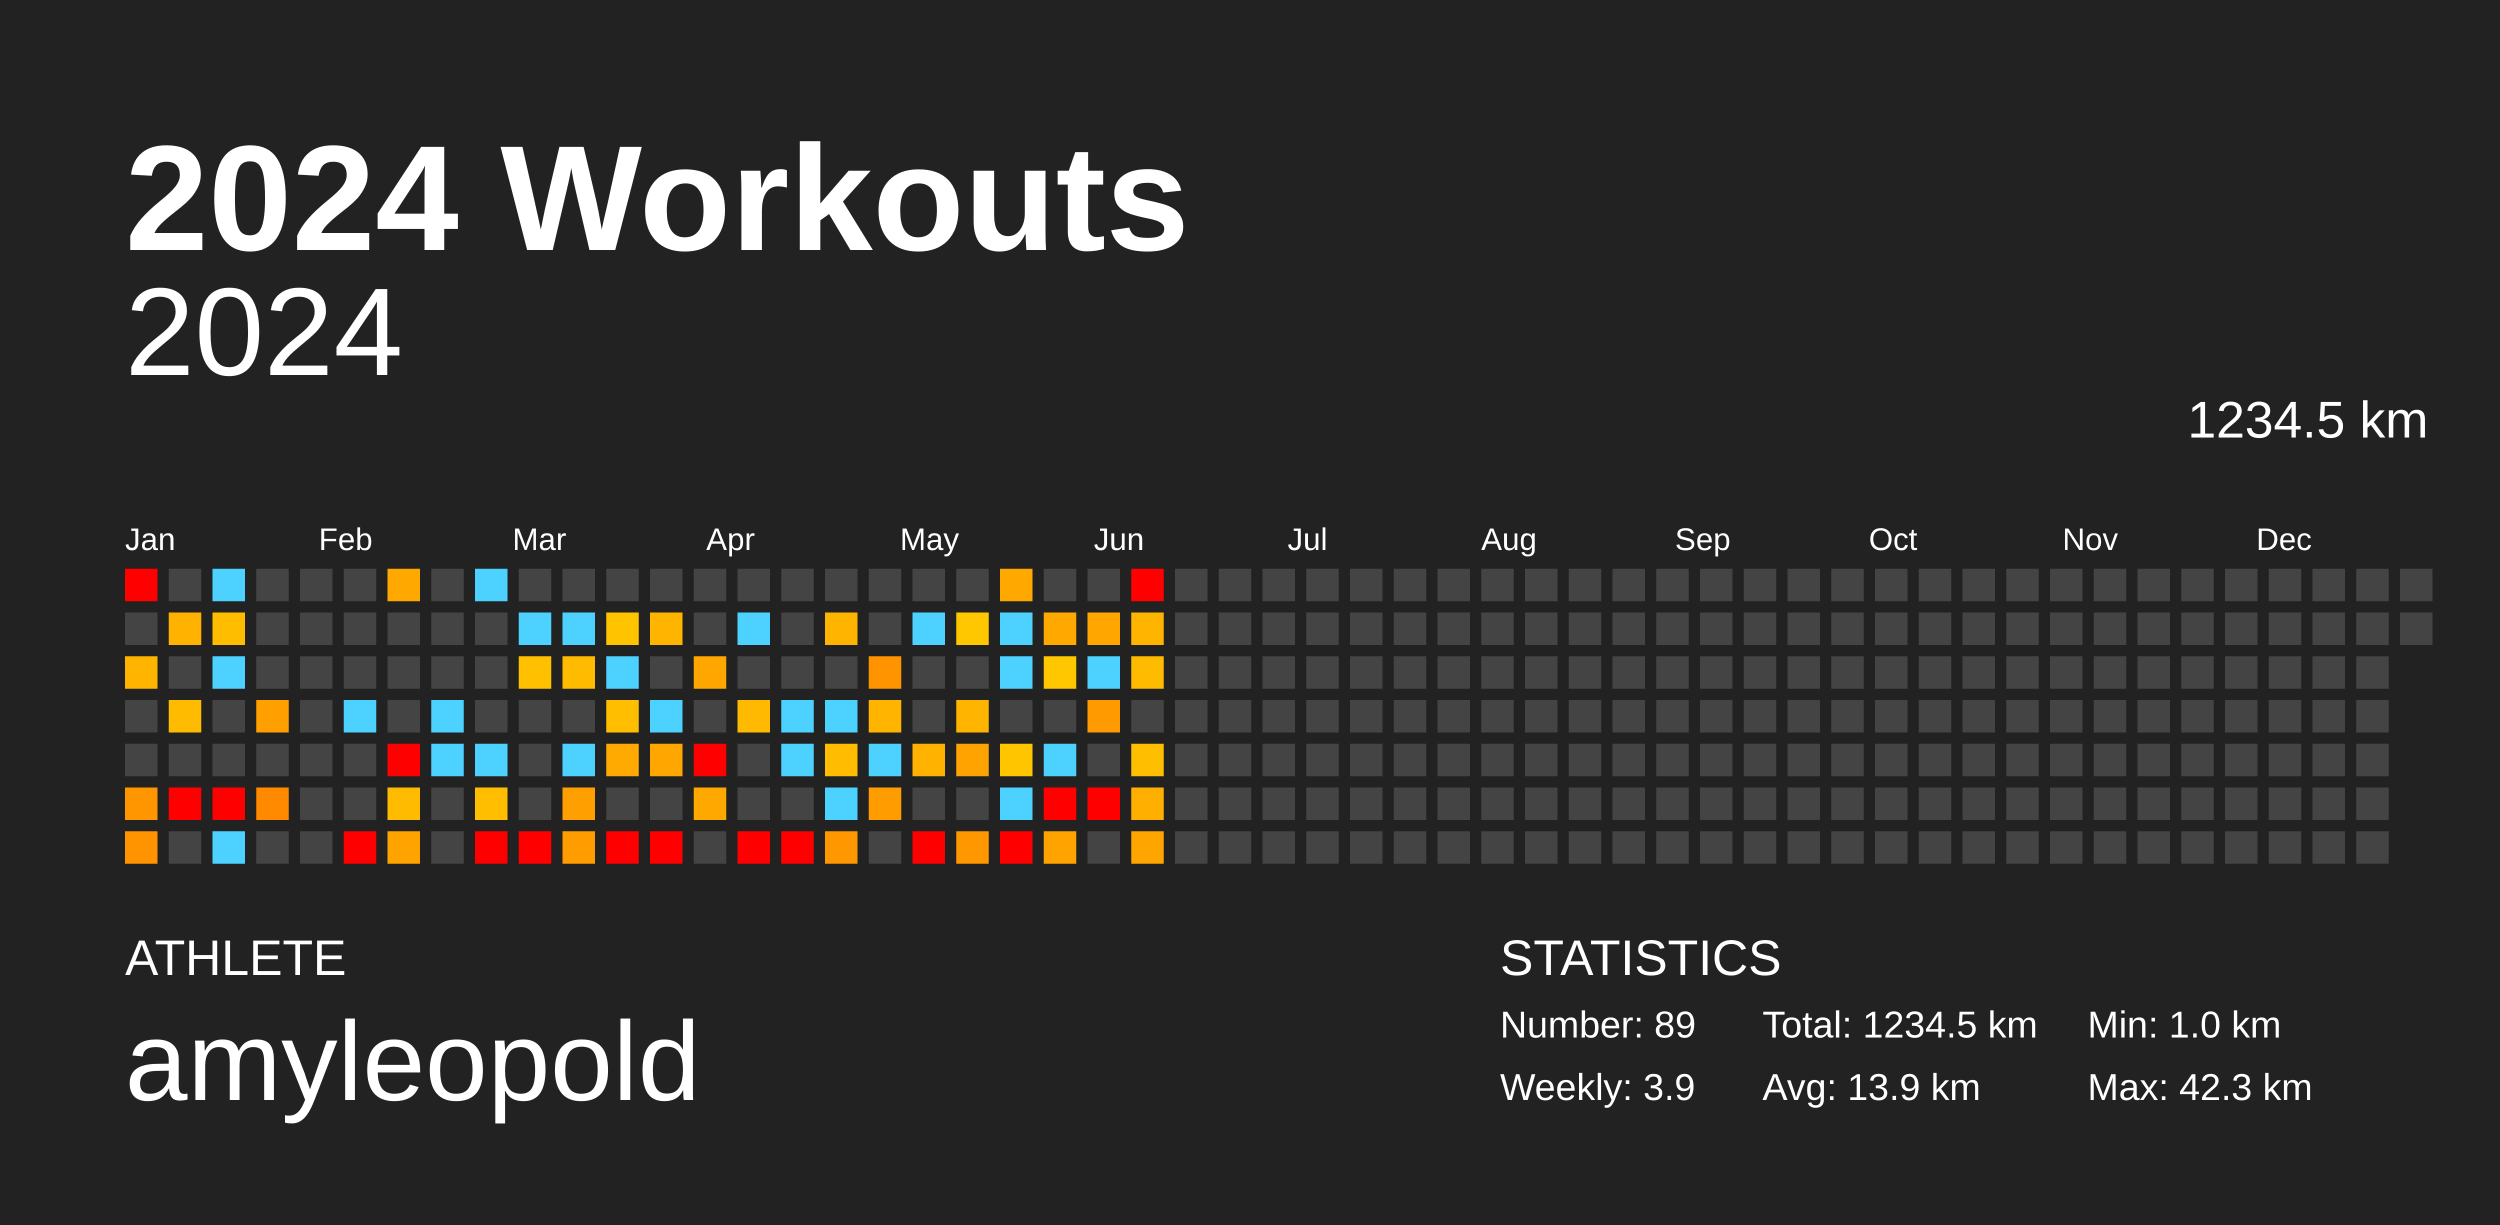
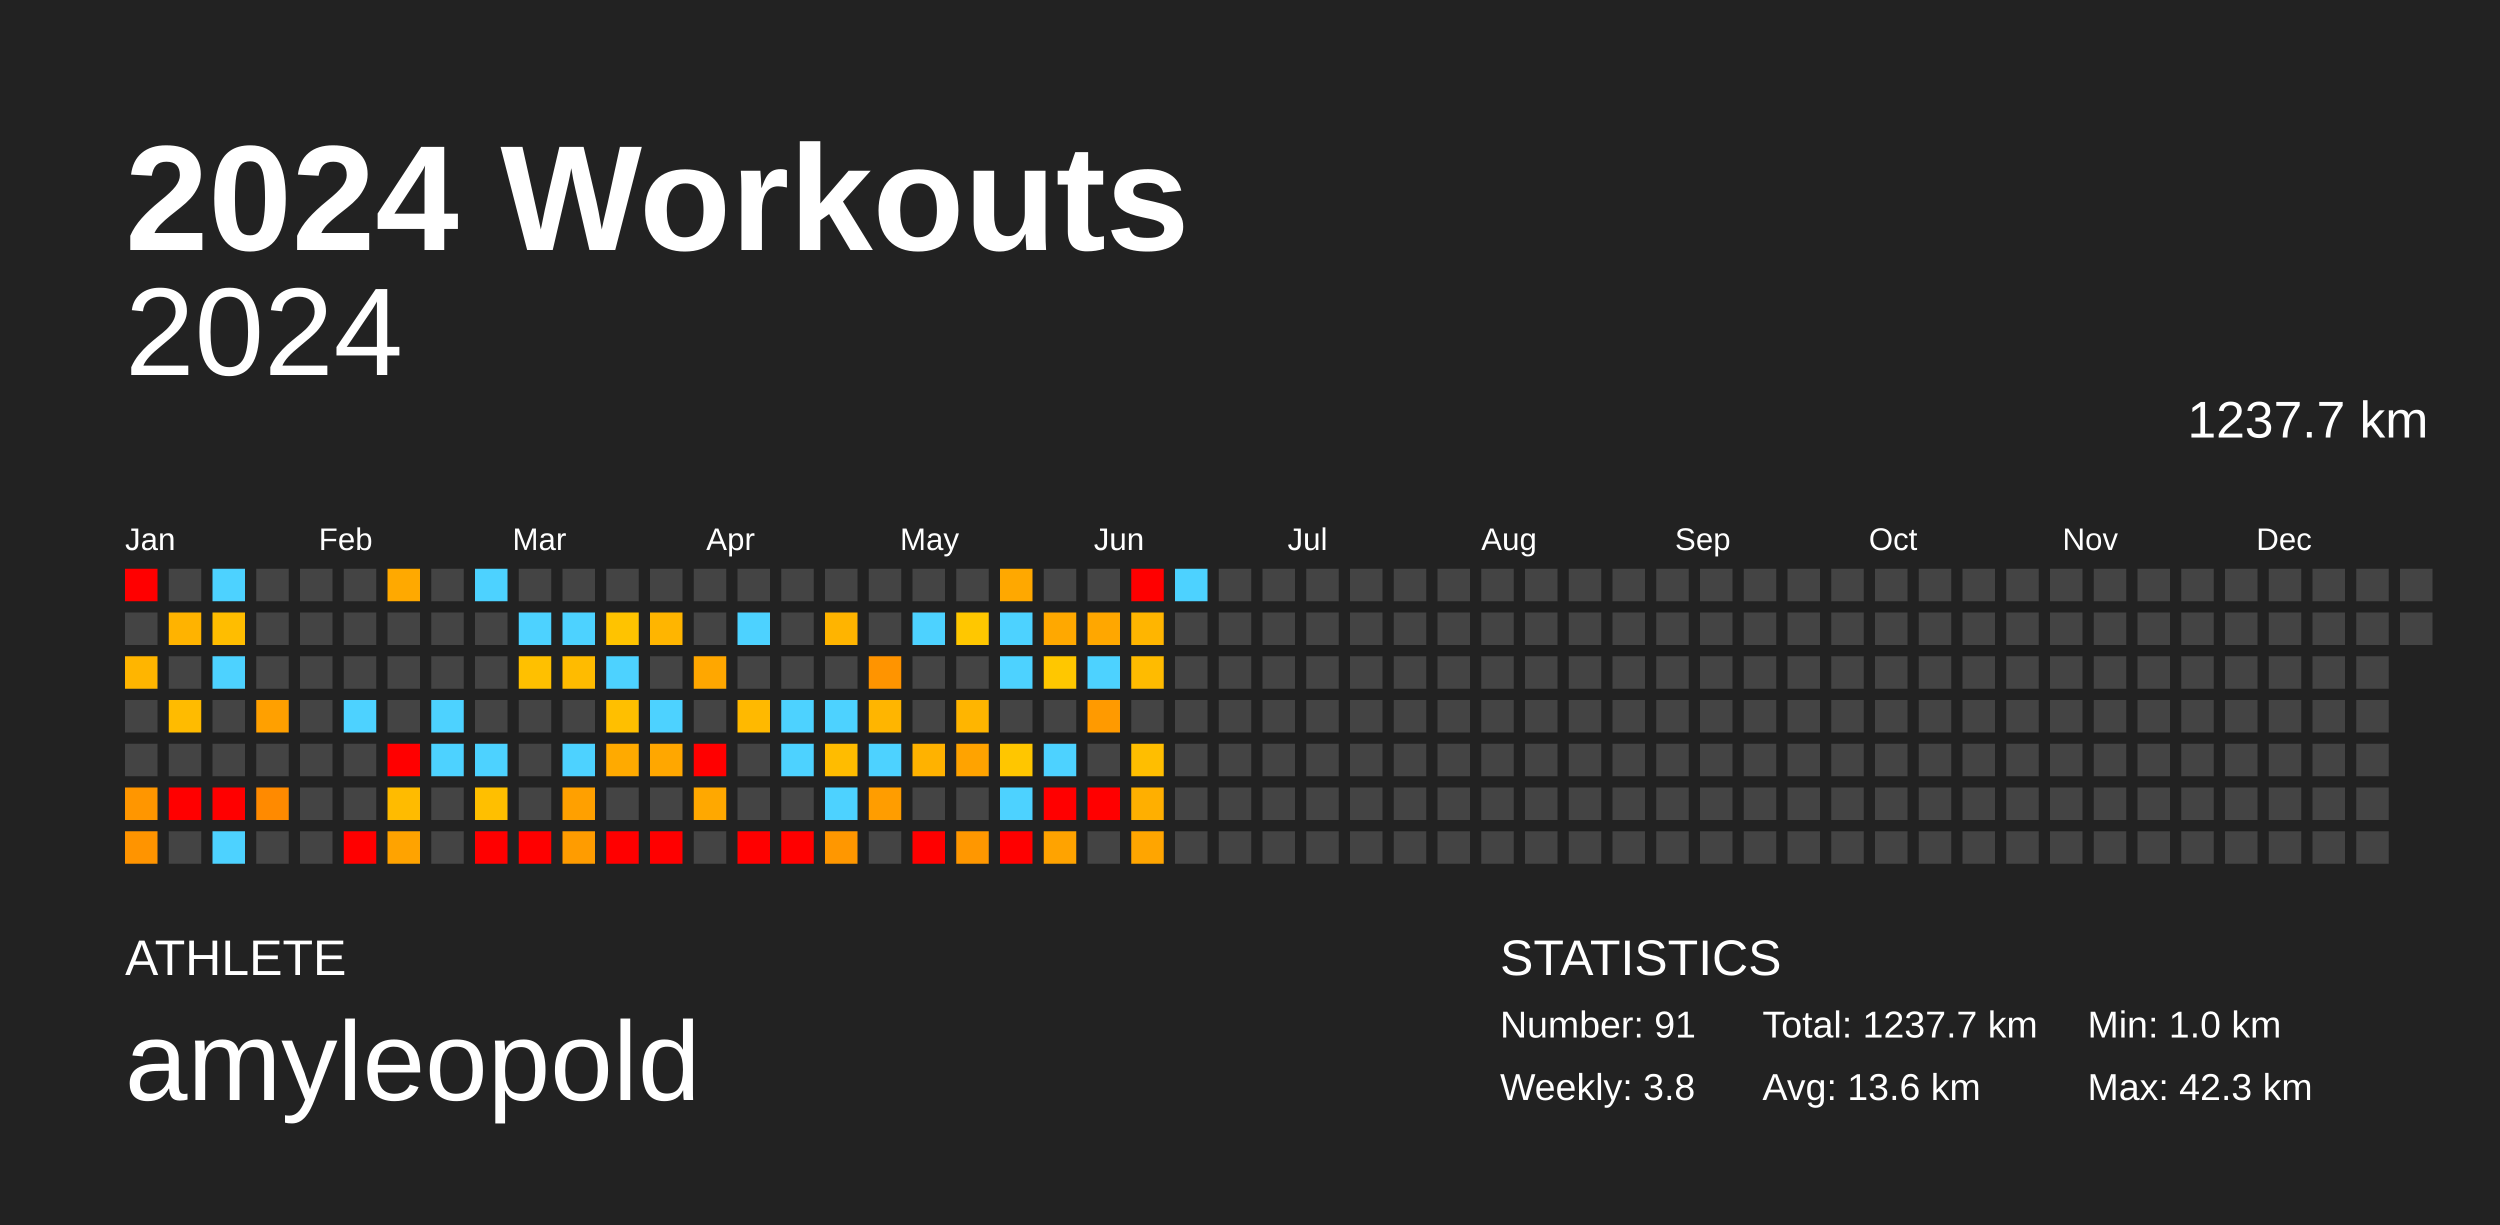
<svg xmlns="http://www.w3.org/2000/svg" baseProfile="full" height="98mm" version="1.1" viewBox="0,0,200,98" width="200mm">
  <defs />
  <rect fill="#222222" height="98" width="200" x="0" y="0" />
  <text fill="#FFFFFF" style="font-size:12px; font-family:Arial; font-weight:bold;" x="10" y="20">2024 Workouts</text>
  <text fill="#FFFFFF" style="font-size:4px; font-family:Arial" x="10" y="78">ATHLETE</text>
  <text fill="#FFFFFF" style="font-size:9px; font-family:Arial" x="10" y="88">amyleopold</text>
  <text fill="#FFFFFF" style="font-size:4px; font-family:Arial" x="120" y="78">STATISTICS</text>
-   <text fill="#FFFFFF" style="font-size:3px; font-family:Arial" x="120" y="83">Number: 89</text>
-   <text fill="#FFFFFF" style="font-size:3px; font-family:Arial" x="120" y="88">Weekly: 3.9</text>
-   <text fill="#FFFFFF" style="font-size:3px; font-family:Arial" x="141" y="83">Total: 1234.5 km</text>
-   <text fill="#FFFFFF" style="font-size:3px; font-family:Arial" x="141" y="88">Avg: 13.9 km</text>
+   <text fill="#FFFFFF" style="font-size:3px; font-family:Arial" x="120" y="83">Number: 91</text>
+   <text fill="#FFFFFF" style="font-size:3px; font-family:Arial" x="120" y="88">Weekly: 3.8</text>
+   <text fill="#FFFFFF" style="font-size:3px; font-family:Arial" x="141" y="83">Total: 1237.7 km</text>
+   <text fill="#FFFFFF" style="font-size:3px; font-family:Arial" x="141" y="88">Avg: 13.6 km</text>
  <text fill="#FFFFFF" style="font-size:3px; font-family:Arial" x="167" y="83">Min: 1.0 km</text>
  <text fill="#FFFFFF" style="font-size:3px; font-family:Arial" x="167" y="88">Max: 42.3 km</text>
  <text alignment-baseline="hanging" fill="#FFFFFF" style="font-size:10.0px; font-family:Arial;" x="10" y="30">2024</text>
-   <text alignment-baseline="hanging" fill="#FFFFFF" style="font-size:4.125px; font-family:Arial;" x="175" y="35">1234.5 km</text>
+   <text alignment-baseline="hanging" fill="#FFFFFF" style="font-size:4.125px; font-family:Arial;" x="175" y="35">1237.7 km</text>
  <text fill="#FFFFFF" style="font-size:2.5px; font-family:Arial" x="10.0" y="44">Jan</text>
  <text fill="#FFFFFF" style="font-size:2.5px; font-family:Arial" x="25.5" y="44">Feb</text>
  <text fill="#FFFFFF" style="font-size:2.5px; font-family:Arial" x="41.0" y="44">Mar</text>
  <text fill="#FFFFFF" style="font-size:2.5px; font-family:Arial" x="56.5" y="44">Apr</text>
  <text fill="#FFFFFF" style="font-size:2.5px; font-family:Arial" x="72.0" y="44">May</text>
  <text fill="#FFFFFF" style="font-size:2.5px; font-family:Arial" x="87.5" y="44">Jun</text>
  <text fill="#FFFFFF" style="font-size:2.5px; font-family:Arial" x="103.0" y="44">Jul</text>
  <text fill="#FFFFFF" style="font-size:2.5px; font-family:Arial" x="118.5" y="44">Aug</text>
  <text fill="#FFFFFF" style="font-size:2.5px; font-family:Arial" x="134.0" y="44">Sep</text>
  <text fill="#FFFFFF" style="font-size:2.5px; font-family:Arial" x="149.5" y="44">Oct</text>
  <text fill="#FFFFFF" style="font-size:2.5px; font-family:Arial" x="165.0" y="44">Nov</text>
  <text fill="#FFFFFF" style="font-size:2.5px; font-family:Arial" x="180.5" y="44">Dec</text>
  <rect fill="red" height="2.6" width="2.6" x="10.0" y="45.5" />
  <rect fill="#444444" height="2.6" width="2.6" x="10.0" y="49.0" />
  <rect fill="#ffb500" height="2.6" width="2.6" x="10.0" y="52.5" />
  <rect fill="#444444" height="2.6" width="2.6" x="10.0" y="56.0" />
  <rect fill="#444444" height="2.6" width="2.6" x="10.0" y="59.5" />
  <rect fill="#ff9600" height="2.6" width="2.6" x="10.0" y="63.0" />
  <rect fill="#ff9400" height="2.6" width="2.6" x="10.0" y="66.5" />
  <rect fill="#444444" height="2.6" width="2.6" x="13.5" y="45.5" />
  <rect fill="#ffb300" height="2.6" width="2.6" x="13.5" y="49.0" />
  <rect fill="#444444" height="2.6" width="2.6" x="13.5" y="52.5" />
  <rect fill="#ffbb00" height="2.6" width="2.6" x="13.5" y="56.0" />
  <rect fill="#444444" height="2.6" width="2.6" x="13.5" y="59.5" />
  <rect fill="red" height="2.6" width="2.6" x="13.5" y="63.0" />
  <rect fill="#444444" height="2.6" width="2.6" x="13.5" y="66.5" />
  <rect fill="#4dd2ff" height="2.6" width="2.6" x="17.0" y="45.5" />
  <rect fill="#ffbd00" height="2.6" width="2.6" x="17.0" y="49.0" />
  <rect fill="#4dd2ff" height="2.6" width="2.6" x="17.0" y="52.5" />
  <rect fill="#444444" height="2.6" width="2.6" x="17.0" y="56.0" />
  <rect fill="#444444" height="2.6" width="2.6" x="17.0" y="59.5" />
  <rect fill="red" height="2.6" width="2.6" x="17.0" y="63.0" />
  <rect fill="#4dd2ff" height="2.6" width="2.6" x="17.0" y="66.5" />
  <rect fill="#444444" height="2.6" width="2.6" x="20.5" y="45.5" />
  <rect fill="#444444" height="2.6" width="2.6" x="20.5" y="49.0" />
  <rect fill="#444444" height="2.6" width="2.6" x="20.5" y="52.5" />
  <rect fill="#ffa000" height="2.6" width="2.6" x="20.5" y="56.0" />
  <rect fill="#444444" height="2.6" width="2.6" x="20.5" y="59.5" />
  <rect fill="#ff8a00" height="2.6" width="2.6" x="20.5" y="63.0" />
  <rect fill="#444444" height="2.6" width="2.6" x="20.5" y="66.5" />
  <rect fill="#444444" height="2.6" width="2.6" x="24.0" y="45.5" />
  <rect fill="#444444" height="2.6" width="2.6" x="24.0" y="49.0" />
  <rect fill="#444444" height="2.6" width="2.6" x="24.0" y="52.5" />
  <rect fill="#444444" height="2.6" width="2.6" x="24.0" y="56.0" />
  <rect fill="#444444" height="2.6" width="2.6" x="24.0" y="59.5" />
  <rect fill="#444444" height="2.6" width="2.6" x="24.0" y="63.0" />
  <rect fill="#444444" height="2.6" width="2.6" x="24.0" y="66.5" />
  <rect fill="#444444" height="2.6" width="2.6" x="27.5" y="45.5" />
  <rect fill="#444444" height="2.6" width="2.6" x="27.5" y="49.0" />
  <rect fill="#444444" height="2.6" width="2.6" x="27.5" y="52.5" />
  <rect fill="#4dd2ff" height="2.6" width="2.6" x="27.5" y="56.0" />
  <rect fill="#444444" height="2.6" width="2.6" x="27.5" y="59.5" />
  <rect fill="#444444" height="2.6" width="2.6" x="27.5" y="63.0" />
  <rect fill="red" height="2.6" width="2.6" x="27.5" y="66.5" />
  <rect fill="#ffa900" height="2.6" width="2.6" x="31.0" y="45.5" />
  <rect fill="#444444" height="2.6" width="2.6" x="31.0" y="49.0" />
  <rect fill="#444444" height="2.6" width="2.6" x="31.0" y="52.5" />
  <rect fill="#444444" height="2.6" width="2.6" x="31.0" y="56.0" />
  <rect fill="red" height="2.6" width="2.6" x="31.0" y="59.5" />
  <rect fill="#ffbb00" height="2.6" width="2.6" x="31.0" y="63.0" />
  <rect fill="#ffa300" height="2.6" width="2.6" x="31.0" y="66.5" />
  <rect fill="#444444" height="2.6" width="2.6" x="34.5" y="45.5" />
  <rect fill="#444444" height="2.6" width="2.6" x="34.5" y="49.0" />
  <rect fill="#444444" height="2.6" width="2.6" x="34.5" y="52.5" />
  <rect fill="#4dd2ff" height="2.6" width="2.6" x="34.5" y="56.0" />
  <rect fill="#4dd2ff" height="2.6" width="2.6" x="34.5" y="59.5" />
  <rect fill="#444444" height="2.6" width="2.6" x="34.5" y="63.0" />
  <rect fill="#444444" height="2.6" width="2.6" x="34.5" y="66.5" />
  <rect fill="#4dd2ff" height="2.6" width="2.6" x="38.0" y="45.5" />
  <rect fill="#444444" height="2.6" width="2.6" x="38.0" y="49.0" />
  <rect fill="#444444" height="2.6" width="2.6" x="38.0" y="52.5" />
  <rect fill="#444444" height="2.6" width="2.6" x="38.0" y="56.0" />
  <rect fill="#4dd2ff" height="2.6" width="2.6" x="38.0" y="59.5" />
  <rect fill="#ffbf00" height="2.6" width="2.6" x="38.0" y="63.0" />
  <rect fill="red" height="2.6" width="2.6" x="38.0" y="66.5" />
  <rect fill="#444444" height="2.6" width="2.6" x="41.5" y="45.5" />
  <rect fill="#4dd2ff" height="2.6" width="2.6" x="41.5" y="49.0" />
  <rect fill="#ffc000" height="2.6" width="2.6" x="41.5" y="52.5" />
  <rect fill="#444444" height="2.6" width="2.6" x="41.5" y="56.0" />
  <rect fill="#444444" height="2.6" width="2.6" x="41.5" y="59.5" />
  <rect fill="#444444" height="2.6" width="2.6" x="41.5" y="63.0" />
  <rect fill="red" height="2.6" width="2.6" x="41.5" y="66.5" />
  <rect fill="#444444" height="2.6" width="2.6" x="45.0" y="45.5" />
  <rect fill="#4dd2ff" height="2.6" width="2.6" x="45.0" y="49.0" />
  <rect fill="#ffbb00" height="2.6" width="2.6" x="45.0" y="52.5" />
  <rect fill="#444444" height="2.6" width="2.6" x="45.0" y="56.0" />
  <rect fill="#4dd2ff" height="2.6" width="2.6" x="45.0" y="59.5" />
  <rect fill="#ffa000" height="2.6" width="2.6" x="45.0" y="63.0" />
  <rect fill="#ff9c00" height="2.6" width="2.6" x="45.0" y="66.5" />
  <rect fill="#444444" height="2.6" width="2.6" x="48.5" y="45.5" />
  <rect fill="#ffc300" height="2.6" width="2.6" x="48.5" y="49.0" />
  <rect fill="#4dd2ff" height="2.6" width="2.6" x="48.5" y="52.5" />
  <rect fill="#ffbf00" height="2.6" width="2.6" x="48.5" y="56.0" />
  <rect fill="#ffaa00" height="2.6" width="2.6" x="48.5" y="59.5" />
  <rect fill="#444444" height="2.6" width="2.6" x="48.5" y="63.0" />
  <rect fill="red" height="2.6" width="2.6" x="48.5" y="66.5" />
  <rect fill="#444444" height="2.6" width="2.6" x="52.0" y="45.5" />
  <rect fill="#ffb500" height="2.6" width="2.6" x="52.0" y="49.0" />
  <rect fill="#444444" height="2.6" width="2.6" x="52.0" y="52.5" />
  <rect fill="#4dd2ff" height="2.6" width="2.6" x="52.0" y="56.0" />
  <rect fill="#ffa700" height="2.6" width="2.6" x="52.0" y="59.5" />
  <rect fill="#444444" height="2.6" width="2.6" x="52.0" y="63.0" />
  <rect fill="red" height="2.6" width="2.6" x="52.0" y="66.5" />
  <rect fill="#444444" height="2.6" width="2.6" x="55.5" y="45.5" />
  <rect fill="#444444" height="2.6" width="2.6" x="55.5" y="49.0" />
  <rect fill="#ffa700" height="2.6" width="2.6" x="55.5" y="52.5" />
  <rect fill="#444444" height="2.6" width="2.6" x="55.5" y="56.0" />
  <rect fill="red" height="2.6" width="2.6" x="55.5" y="59.5" />
  <rect fill="#ffa800" height="2.6" width="2.6" x="55.5" y="63.0" />
  <rect fill="#444444" height="2.6" width="2.6" x="55.5" y="66.5" />
  <rect fill="#444444" height="2.6" width="2.6" x="59.0" y="45.5" />
  <rect fill="#4dd2ff" height="2.6" width="2.6" x="59.0" y="49.0" />
  <rect fill="#444444" height="2.6" width="2.6" x="59.0" y="52.5" />
  <rect fill="#ffb900" height="2.6" width="2.6" x="59.0" y="56.0" />
  <rect fill="#444444" height="2.6" width="2.6" x="59.0" y="59.5" />
  <rect fill="#444444" height="2.6" width="2.6" x="59.0" y="63.0" />
  <rect fill="red" height="2.6" width="2.6" x="59.0" y="66.5" />
  <rect fill="#444444" height="2.6" width="2.6" x="62.5" y="45.5" />
  <rect fill="#444444" height="2.6" width="2.6" x="62.5" y="49.0" />
  <rect fill="#444444" height="2.6" width="2.6" x="62.5" y="52.5" />
  <rect fill="#4dd2ff" height="2.6" width="2.6" x="62.5" y="56.0" />
  <rect fill="#4dd2ff" height="2.6" width="2.6" x="62.5" y="59.5" />
  <rect fill="#444444" height="2.6" width="2.6" x="62.5" y="63.0" />
  <rect fill="red" height="2.6" width="2.6" x="62.5" y="66.5" />
  <rect fill="#444444" height="2.6" width="2.6" x="66.0" y="45.5" />
  <rect fill="#ffb400" height="2.6" width="2.6" x="66.0" y="49.0" />
  <rect fill="#444444" height="2.6" width="2.6" x="66.0" y="52.5" />
  <rect fill="#4dd2ff" height="2.6" width="2.6" x="66.0" y="56.0" />
  <rect fill="#ffbc00" height="2.6" width="2.6" x="66.0" y="59.5" />
  <rect fill="#4dd2ff" height="2.6" width="2.6" x="66.0" y="63.0" />
  <rect fill="#ff9700" height="2.6" width="2.6" x="66.0" y="66.5" />
  <rect fill="#444444" height="2.6" width="2.6" x="69.5" y="45.5" />
  <rect fill="#444444" height="2.6" width="2.6" x="69.5" y="49.0" />
  <rect fill="#ff9400" height="2.6" width="2.6" x="69.5" y="52.5" />
  <rect fill="#ffb500" height="2.6" width="2.6" x="69.5" y="56.0" />
  <rect fill="#4dd2ff" height="2.6" width="2.6" x="69.5" y="59.5" />
  <rect fill="#ff9d00" height="2.6" width="2.6" x="69.5" y="63.0" />
  <rect fill="#444444" height="2.6" width="2.6" x="69.5" y="66.5" />
  <rect fill="#444444" height="2.6" width="2.6" x="73.0" y="45.5" />
  <rect fill="#4dd2ff" height="2.6" width="2.6" x="73.0" y="49.0" />
  <rect fill="#444444" height="2.6" width="2.6" x="73.0" y="52.5" />
  <rect fill="#444444" height="2.6" width="2.6" x="73.0" y="56.0" />
  <rect fill="#ffb200" height="2.6" width="2.6" x="73.0" y="59.5" />
  <rect fill="#444444" height="2.6" width="2.6" x="73.0" y="63.0" />
  <rect fill="red" height="2.6" width="2.6" x="73.0" y="66.5" />
  <rect fill="#444444" height="2.6" width="2.6" x="76.5" y="45.5" />
  <rect fill="#ffc700" height="2.6" width="2.6" x="76.5" y="49.0" />
  <rect fill="#444444" height="2.6" width="2.6" x="76.5" y="52.5" />
  <rect fill="#ffb500" height="2.6" width="2.6" x="76.5" y="56.0" />
  <rect fill="#ffa300" height="2.6" width="2.6" x="76.5" y="59.5" />
  <rect fill="#444444" height="2.6" width="2.6" x="76.5" y="63.0" />
  <rect fill="#ff9700" height="2.6" width="2.6" x="76.5" y="66.5" />
  <rect fill="#ffa800" height="2.6" width="2.6" x="80.0" y="45.5" />
  <rect fill="#4dd2ff" height="2.6" width="2.6" x="80.0" y="49.0" />
  <rect fill="#4dd2ff" height="2.6" width="2.6" x="80.0" y="52.5" />
  <rect fill="#444444" height="2.6" width="2.6" x="80.0" y="56.0" />
  <rect fill="#ffc600" height="2.6" width="2.6" x="80.0" y="59.5" />
  <rect fill="#4dd2ff" height="2.6" width="2.6" x="80.0" y="63.0" />
  <rect fill="red" height="2.6" width="2.6" x="80.0" y="66.5" />
  <rect fill="#444444" height="2.6" width="2.6" x="83.5" y="45.5" />
  <rect fill="#ffa800" height="2.6" width="2.6" x="83.5" y="49.0" />
  <rect fill="#ffc700" height="2.6" width="2.6" x="83.5" y="52.5" />
  <rect fill="#444444" height="2.6" width="2.6" x="83.5" y="56.0" />
  <rect fill="#4dd2ff" height="2.6" width="2.6" x="83.5" y="59.5" />
  <rect fill="red" height="2.6" width="2.6" x="83.5" y="63.0" />
  <rect fill="#ffa300" height="2.6" width="2.6" x="83.5" y="66.5" />
  <rect fill="#444444" height="2.6" width="2.6" x="87.0" y="45.5" />
  <rect fill="#ffa700" height="2.6" width="2.6" x="87.0" y="49.0" />
  <rect fill="#4dd2ff" height="2.6" width="2.6" x="87.0" y="52.5" />
  <rect fill="#ff9a00" height="2.6" width="2.6" x="87.0" y="56.0" />
  <rect fill="#444444" height="2.6" width="2.6" x="87.0" y="59.5" />
  <rect fill="red" height="2.6" width="2.6" x="87.0" y="63.0" />
  <rect fill="#444444" height="2.6" width="2.6" x="87.0" y="66.5" />
  <rect fill="red" height="2.6" width="2.6" x="90.5" y="45.5" />
  <rect fill="#ffb500" height="2.6" width="2.6" x="90.5" y="49.0" />
  <rect fill="#ffbb00" height="2.6" width="2.6" x="90.5" y="52.5" />
  <rect fill="#444444" height="2.6" width="2.6" x="90.5" y="56.0" />
  <rect fill="#ffbe00" height="2.6" width="2.6" x="90.5" y="59.5" />
  <rect fill="#ffaf00" height="2.6" width="2.6" x="90.5" y="63.0" />
  <rect fill="#ffa500" height="2.6" width="2.6" x="90.5" y="66.5" />
-   <rect fill="#444444" height="2.6" width="2.6" x="94.0" y="45.5" />
+   <rect fill="#4dd2ff" height="2.6" width="2.6" x="94.0" y="45.5" />
  <rect fill="#444444" height="2.6" width="2.6" x="94.0" y="49.0" />
  <rect fill="#444444" height="2.6" width="2.6" x="94.0" y="52.5" />
  <rect fill="#444444" height="2.6" width="2.6" x="94.0" y="56.0" />
  <rect fill="#444444" height="2.6" width="2.6" x="94.0" y="59.5" />
  <rect fill="#444444" height="2.6" width="2.6" x="94.0" y="63.0" />
  <rect fill="#444444" height="2.6" width="2.6" x="94.0" y="66.5" />
  <rect fill="#444444" height="2.6" width="2.6" x="97.5" y="45.5" />
  <rect fill="#444444" height="2.6" width="2.6" x="97.5" y="49.0" />
  <rect fill="#444444" height="2.6" width="2.6" x="97.5" y="52.5" />
  <rect fill="#444444" height="2.6" width="2.6" x="97.5" y="56.0" />
  <rect fill="#444444" height="2.6" width="2.6" x="97.5" y="59.5" />
  <rect fill="#444444" height="2.6" width="2.6" x="97.5" y="63.0" />
  <rect fill="#444444" height="2.6" width="2.6" x="97.5" y="66.5" />
  <rect fill="#444444" height="2.6" width="2.6" x="101.0" y="45.5" />
  <rect fill="#444444" height="2.6" width="2.6" x="101.0" y="49.0" />
  <rect fill="#444444" height="2.6" width="2.6" x="101.0" y="52.5" />
  <rect fill="#444444" height="2.6" width="2.6" x="101.0" y="56.0" />
  <rect fill="#444444" height="2.6" width="2.6" x="101.0" y="59.5" />
  <rect fill="#444444" height="2.6" width="2.6" x="101.0" y="63.0" />
  <rect fill="#444444" height="2.6" width="2.6" x="101.0" y="66.5" />
  <rect fill="#444444" height="2.6" width="2.6" x="104.5" y="45.5" />
  <rect fill="#444444" height="2.6" width="2.6" x="104.5" y="49.0" />
  <rect fill="#444444" height="2.6" width="2.6" x="104.5" y="52.5" />
  <rect fill="#444444" height="2.6" width="2.6" x="104.5" y="56.0" />
  <rect fill="#444444" height="2.6" width="2.6" x="104.5" y="59.5" />
  <rect fill="#444444" height="2.6" width="2.6" x="104.5" y="63.0" />
  <rect fill="#444444" height="2.6" width="2.6" x="104.5" y="66.5" />
  <rect fill="#444444" height="2.6" width="2.6" x="108.0" y="45.5" />
  <rect fill="#444444" height="2.6" width="2.6" x="108.0" y="49.0" />
  <rect fill="#444444" height="2.6" width="2.6" x="108.0" y="52.5" />
  <rect fill="#444444" height="2.6" width="2.6" x="108.0" y="56.0" />
  <rect fill="#444444" height="2.6" width="2.6" x="108.0" y="59.5" />
  <rect fill="#444444" height="2.6" width="2.6" x="108.0" y="63.0" />
  <rect fill="#444444" height="2.6" width="2.6" x="108.0" y="66.5" />
  <rect fill="#444444" height="2.6" width="2.6" x="111.5" y="45.5" />
  <rect fill="#444444" height="2.6" width="2.6" x="111.5" y="49.0" />
  <rect fill="#444444" height="2.6" width="2.6" x="111.5" y="52.5" />
  <rect fill="#444444" height="2.6" width="2.6" x="111.5" y="56.0" />
  <rect fill="#444444" height="2.6" width="2.6" x="111.5" y="59.5" />
  <rect fill="#444444" height="2.6" width="2.6" x="111.5" y="63.0" />
  <rect fill="#444444" height="2.6" width="2.6" x="111.5" y="66.5" />
  <rect fill="#444444" height="2.6" width="2.6" x="115.0" y="45.5" />
  <rect fill="#444444" height="2.6" width="2.6" x="115.0" y="49.0" />
  <rect fill="#444444" height="2.6" width="2.6" x="115.0" y="52.5" />
  <rect fill="#444444" height="2.6" width="2.6" x="115.0" y="56.0" />
  <rect fill="#444444" height="2.6" width="2.6" x="115.0" y="59.5" />
  <rect fill="#444444" height="2.6" width="2.6" x="115.0" y="63.0" />
  <rect fill="#444444" height="2.6" width="2.6" x="115.0" y="66.5" />
  <rect fill="#444444" height="2.6" width="2.6" x="118.5" y="45.5" />
  <rect fill="#444444" height="2.6" width="2.6" x="118.5" y="49.0" />
  <rect fill="#444444" height="2.6" width="2.6" x="118.5" y="52.5" />
  <rect fill="#444444" height="2.6" width="2.6" x="118.5" y="56.0" />
  <rect fill="#444444" height="2.6" width="2.6" x="118.5" y="59.5" />
  <rect fill="#444444" height="2.6" width="2.6" x="118.5" y="63.0" />
  <rect fill="#444444" height="2.6" width="2.6" x="118.5" y="66.5" />
  <rect fill="#444444" height="2.6" width="2.6" x="122.0" y="45.5" />
  <rect fill="#444444" height="2.6" width="2.6" x="122.0" y="49.0" />
  <rect fill="#444444" height="2.6" width="2.6" x="122.0" y="52.5" />
  <rect fill="#444444" height="2.6" width="2.6" x="122.0" y="56.0" />
  <rect fill="#444444" height="2.6" width="2.6" x="122.0" y="59.5" />
  <rect fill="#444444" height="2.6" width="2.6" x="122.0" y="63.0" />
  <rect fill="#444444" height="2.6" width="2.6" x="122.0" y="66.5" />
  <rect fill="#444444" height="2.6" width="2.6" x="125.5" y="45.5" />
  <rect fill="#444444" height="2.6" width="2.6" x="125.5" y="49.0" />
  <rect fill="#444444" height="2.6" width="2.6" x="125.5" y="52.5" />
  <rect fill="#444444" height="2.6" width="2.6" x="125.5" y="56.0" />
  <rect fill="#444444" height="2.6" width="2.6" x="125.5" y="59.5" />
  <rect fill="#444444" height="2.6" width="2.6" x="125.5" y="63.0" />
  <rect fill="#444444" height="2.6" width="2.6" x="125.5" y="66.5" />
  <rect fill="#444444" height="2.6" width="2.6" x="129.0" y="45.5" />
  <rect fill="#444444" height="2.6" width="2.6" x="129.0" y="49.0" />
  <rect fill="#444444" height="2.6" width="2.6" x="129.0" y="52.5" />
  <rect fill="#444444" height="2.6" width="2.6" x="129.0" y="56.0" />
  <rect fill="#444444" height="2.6" width="2.6" x="129.0" y="59.5" />
  <rect fill="#444444" height="2.6" width="2.6" x="129.0" y="63.0" />
  <rect fill="#444444" height="2.6" width="2.6" x="129.0" y="66.5" />
  <rect fill="#444444" height="2.6" width="2.6" x="132.5" y="45.5" />
  <rect fill="#444444" height="2.6" width="2.6" x="132.5" y="49.0" />
  <rect fill="#444444" height="2.6" width="2.6" x="132.5" y="52.5" />
  <rect fill="#444444" height="2.6" width="2.6" x="132.5" y="56.0" />
  <rect fill="#444444" height="2.6" width="2.6" x="132.5" y="59.5" />
  <rect fill="#444444" height="2.6" width="2.6" x="132.5" y="63.0" />
  <rect fill="#444444" height="2.6" width="2.6" x="132.5" y="66.5" />
  <rect fill="#444444" height="2.6" width="2.6" x="136.0" y="45.5" />
  <rect fill="#444444" height="2.6" width="2.6" x="136.0" y="49.0" />
  <rect fill="#444444" height="2.6" width="2.6" x="136.0" y="52.5" />
  <rect fill="#444444" height="2.6" width="2.6" x="136.0" y="56.0" />
  <rect fill="#444444" height="2.6" width="2.6" x="136.0" y="59.5" />
  <rect fill="#444444" height="2.6" width="2.6" x="136.0" y="63.0" />
  <rect fill="#444444" height="2.6" width="2.6" x="136.0" y="66.5" />
  <rect fill="#444444" height="2.6" width="2.6" x="139.5" y="45.5" />
  <rect fill="#444444" height="2.6" width="2.6" x="139.5" y="49.0" />
  <rect fill="#444444" height="2.6" width="2.6" x="139.5" y="52.5" />
  <rect fill="#444444" height="2.6" width="2.6" x="139.5" y="56.0" />
  <rect fill="#444444" height="2.6" width="2.6" x="139.5" y="59.5" />
  <rect fill="#444444" height="2.6" width="2.6" x="139.5" y="63.0" />
  <rect fill="#444444" height="2.6" width="2.6" x="139.5" y="66.5" />
  <rect fill="#444444" height="2.6" width="2.6" x="143.0" y="45.5" />
  <rect fill="#444444" height="2.6" width="2.6" x="143.0" y="49.0" />
  <rect fill="#444444" height="2.6" width="2.6" x="143.0" y="52.5" />
  <rect fill="#444444" height="2.6" width="2.6" x="143.0" y="56.0" />
  <rect fill="#444444" height="2.6" width="2.6" x="143.0" y="59.5" />
  <rect fill="#444444" height="2.6" width="2.6" x="143.0" y="63.0" />
  <rect fill="#444444" height="2.6" width="2.6" x="143.0" y="66.5" />
  <rect fill="#444444" height="2.6" width="2.6" x="146.5" y="45.5" />
  <rect fill="#444444" height="2.6" width="2.6" x="146.5" y="49.0" />
  <rect fill="#444444" height="2.6" width="2.6" x="146.5" y="52.5" />
  <rect fill="#444444" height="2.6" width="2.6" x="146.5" y="56.0" />
  <rect fill="#444444" height="2.6" width="2.6" x="146.5" y="59.5" />
  <rect fill="#444444" height="2.6" width="2.6" x="146.5" y="63.0" />
  <rect fill="#444444" height="2.6" width="2.6" x="146.5" y="66.5" />
  <rect fill="#444444" height="2.6" width="2.6" x="150.0" y="45.5" />
  <rect fill="#444444" height="2.6" width="2.6" x="150.0" y="49.0" />
  <rect fill="#444444" height="2.6" width="2.6" x="150.0" y="52.5" />
  <rect fill="#444444" height="2.6" width="2.6" x="150.0" y="56.0" />
  <rect fill="#444444" height="2.6" width="2.6" x="150.0" y="59.5" />
  <rect fill="#444444" height="2.6" width="2.6" x="150.0" y="63.0" />
  <rect fill="#444444" height="2.6" width="2.6" x="150.0" y="66.5" />
  <rect fill="#444444" height="2.6" width="2.6" x="153.5" y="45.5" />
  <rect fill="#444444" height="2.6" width="2.6" x="153.5" y="49.0" />
  <rect fill="#444444" height="2.6" width="2.6" x="153.5" y="52.5" />
  <rect fill="#444444" height="2.6" width="2.6" x="153.5" y="56.0" />
  <rect fill="#444444" height="2.6" width="2.6" x="153.5" y="59.5" />
  <rect fill="#444444" height="2.6" width="2.6" x="153.5" y="63.0" />
  <rect fill="#444444" height="2.6" width="2.6" x="153.5" y="66.5" />
  <rect fill="#444444" height="2.6" width="2.6" x="157.0" y="45.5" />
  <rect fill="#444444" height="2.6" width="2.6" x="157.0" y="49.0" />
  <rect fill="#444444" height="2.6" width="2.6" x="157.0" y="52.5" />
  <rect fill="#444444" height="2.6" width="2.6" x="157.0" y="56.0" />
  <rect fill="#444444" height="2.6" width="2.6" x="157.0" y="59.5" />
  <rect fill="#444444" height="2.6" width="2.6" x="157.0" y="63.0" />
  <rect fill="#444444" height="2.6" width="2.6" x="157.0" y="66.5" />
  <rect fill="#444444" height="2.6" width="2.6" x="160.5" y="45.5" />
  <rect fill="#444444" height="2.6" width="2.6" x="160.5" y="49.0" />
  <rect fill="#444444" height="2.6" width="2.6" x="160.5" y="52.5" />
  <rect fill="#444444" height="2.6" width="2.6" x="160.5" y="56.0" />
  <rect fill="#444444" height="2.6" width="2.6" x="160.5" y="59.5" />
  <rect fill="#444444" height="2.6" width="2.6" x="160.5" y="63.0" />
  <rect fill="#444444" height="2.6" width="2.6" x="160.5" y="66.5" />
  <rect fill="#444444" height="2.6" width="2.6" x="164.0" y="45.5" />
  <rect fill="#444444" height="2.6" width="2.6" x="164.0" y="49.0" />
  <rect fill="#444444" height="2.6" width="2.6" x="164.0" y="52.5" />
  <rect fill="#444444" height="2.6" width="2.6" x="164.0" y="56.0" />
  <rect fill="#444444" height="2.6" width="2.6" x="164.0" y="59.5" />
  <rect fill="#444444" height="2.6" width="2.6" x="164.0" y="63.0" />
  <rect fill="#444444" height="2.6" width="2.6" x="164.0" y="66.5" />
  <rect fill="#444444" height="2.6" width="2.6" x="167.5" y="45.5" />
  <rect fill="#444444" height="2.6" width="2.6" x="167.5" y="49.0" />
  <rect fill="#444444" height="2.6" width="2.6" x="167.5" y="52.5" />
  <rect fill="#444444" height="2.6" width="2.6" x="167.5" y="56.0" />
  <rect fill="#444444" height="2.6" width="2.6" x="167.5" y="59.5" />
  <rect fill="#444444" height="2.6" width="2.6" x="167.5" y="63.0" />
  <rect fill="#444444" height="2.6" width="2.6" x="167.5" y="66.5" />
  <rect fill="#444444" height="2.6" width="2.6" x="171.0" y="45.5" />
  <rect fill="#444444" height="2.6" width="2.6" x="171.0" y="49.0" />
  <rect fill="#444444" height="2.6" width="2.6" x="171.0" y="52.5" />
  <rect fill="#444444" height="2.6" width="2.6" x="171.0" y="56.0" />
  <rect fill="#444444" height="2.6" width="2.6" x="171.0" y="59.5" />
  <rect fill="#444444" height="2.6" width="2.6" x="171.0" y="63.0" />
  <rect fill="#444444" height="2.6" width="2.6" x="171.0" y="66.5" />
  <rect fill="#444444" height="2.6" width="2.6" x="174.5" y="45.5" />
  <rect fill="#444444" height="2.6" width="2.6" x="174.5" y="49.0" />
  <rect fill="#444444" height="2.6" width="2.6" x="174.5" y="52.5" />
  <rect fill="#444444" height="2.6" width="2.6" x="174.5" y="56.0" />
  <rect fill="#444444" height="2.6" width="2.6" x="174.5" y="59.5" />
  <rect fill="#444444" height="2.6" width="2.6" x="174.5" y="63.0" />
  <rect fill="#444444" height="2.6" width="2.6" x="174.5" y="66.5" />
  <rect fill="#444444" height="2.6" width="2.6" x="178.0" y="45.5" />
  <rect fill="#444444" height="2.6" width="2.6" x="178.0" y="49.0" />
  <rect fill="#444444" height="2.6" width="2.6" x="178.0" y="52.5" />
  <rect fill="#444444" height="2.6" width="2.6" x="178.0" y="56.0" />
  <rect fill="#444444" height="2.6" width="2.6" x="178.0" y="59.5" />
  <rect fill="#444444" height="2.6" width="2.6" x="178.0" y="63.0" />
  <rect fill="#444444" height="2.6" width="2.6" x="178.0" y="66.5" />
  <rect fill="#444444" height="2.6" width="2.6" x="181.5" y="45.5" />
  <rect fill="#444444" height="2.6" width="2.6" x="181.5" y="49.0" />
  <rect fill="#444444" height="2.6" width="2.6" x="181.5" y="52.5" />
  <rect fill="#444444" height="2.6" width="2.6" x="181.5" y="56.0" />
  <rect fill="#444444" height="2.6" width="2.6" x="181.5" y="59.5" />
  <rect fill="#444444" height="2.6" width="2.6" x="181.5" y="63.0" />
  <rect fill="#444444" height="2.6" width="2.6" x="181.5" y="66.5" />
  <rect fill="#444444" height="2.6" width="2.6" x="185.0" y="45.5" />
  <rect fill="#444444" height="2.6" width="2.6" x="185.0" y="49.0" />
  <rect fill="#444444" height="2.6" width="2.6" x="185.0" y="52.5" />
  <rect fill="#444444" height="2.6" width="2.6" x="185.0" y="56.0" />
  <rect fill="#444444" height="2.6" width="2.6" x="185.0" y="59.5" />
  <rect fill="#444444" height="2.6" width="2.6" x="185.0" y="63.0" />
  <rect fill="#444444" height="2.6" width="2.6" x="185.0" y="66.5" />
  <rect fill="#444444" height="2.6" width="2.6" x="188.5" y="45.5" />
  <rect fill="#444444" height="2.6" width="2.6" x="188.5" y="49.0" />
  <rect fill="#444444" height="2.6" width="2.6" x="188.5" y="52.5" />
  <rect fill="#444444" height="2.6" width="2.6" x="188.5" y="56.0" />
  <rect fill="#444444" height="2.6" width="2.6" x="188.5" y="59.5" />
  <rect fill="#444444" height="2.6" width="2.6" x="188.5" y="63.0" />
  <rect fill="#444444" height="2.6" width="2.6" x="188.5" y="66.5" />
  <rect fill="#444444" height="2.6" width="2.6" x="192.0" y="45.5" />
  <rect fill="#444444" height="2.6" width="2.6" x="192.0" y="49.0" />
</svg>
